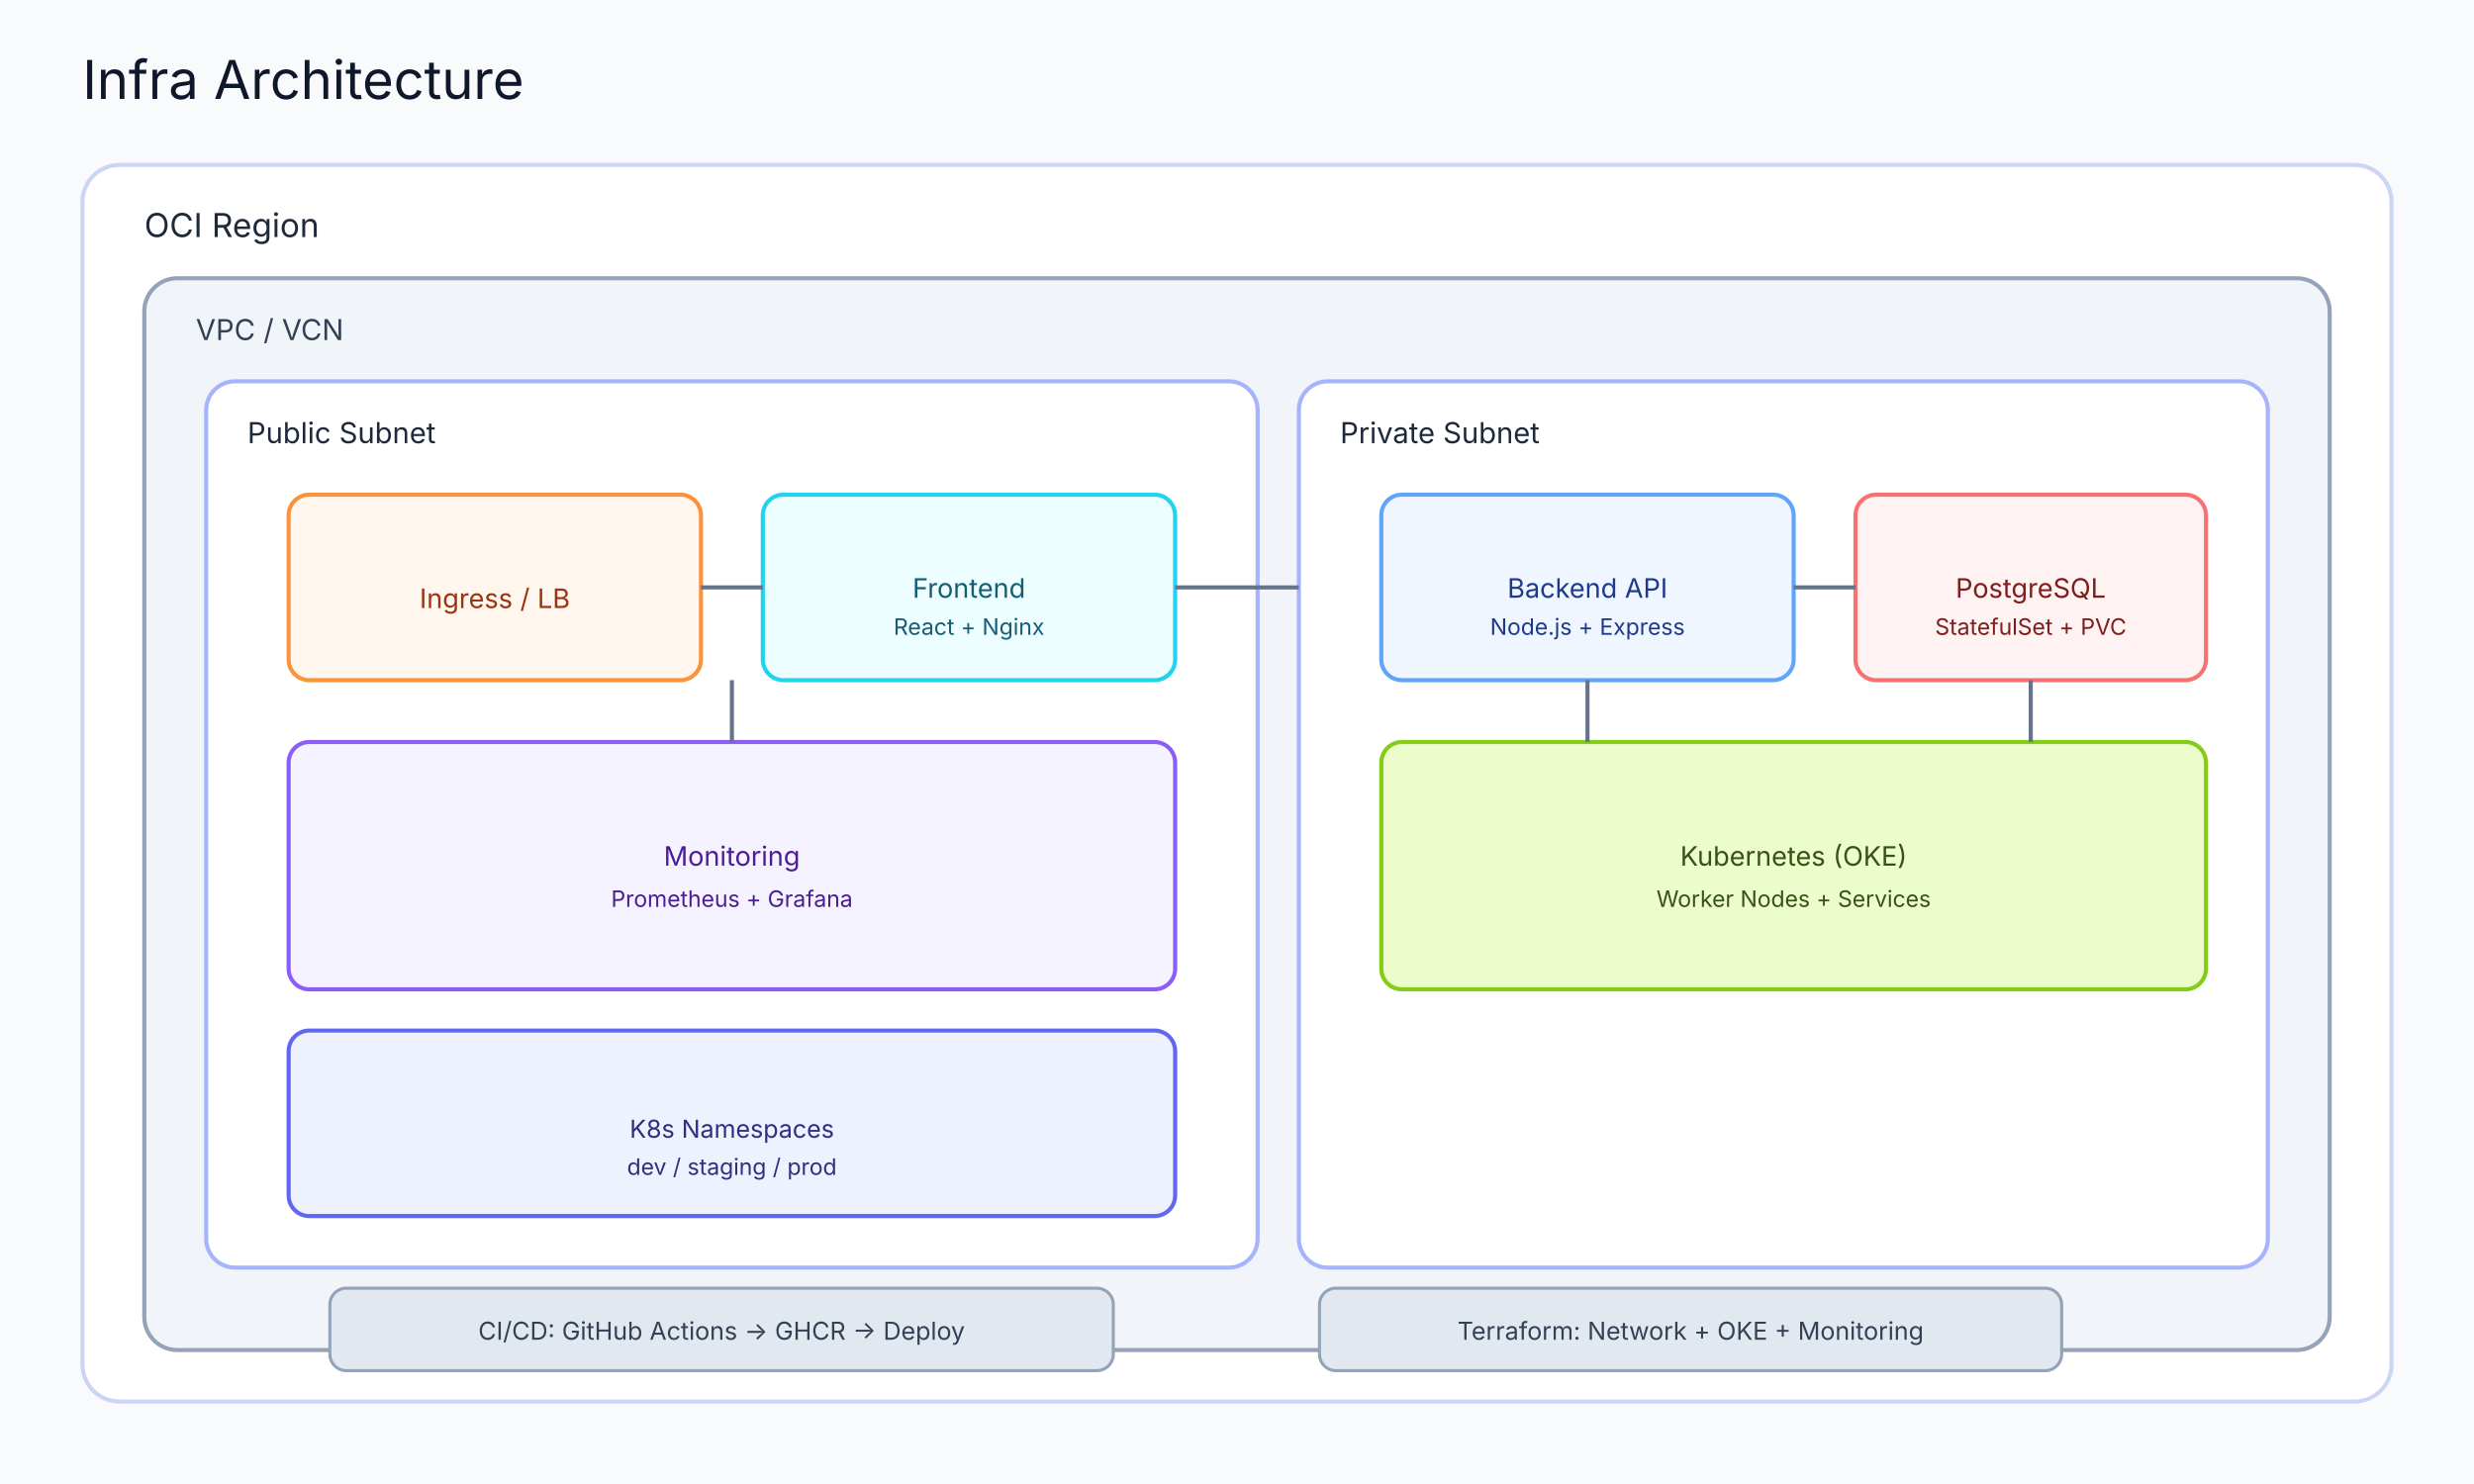
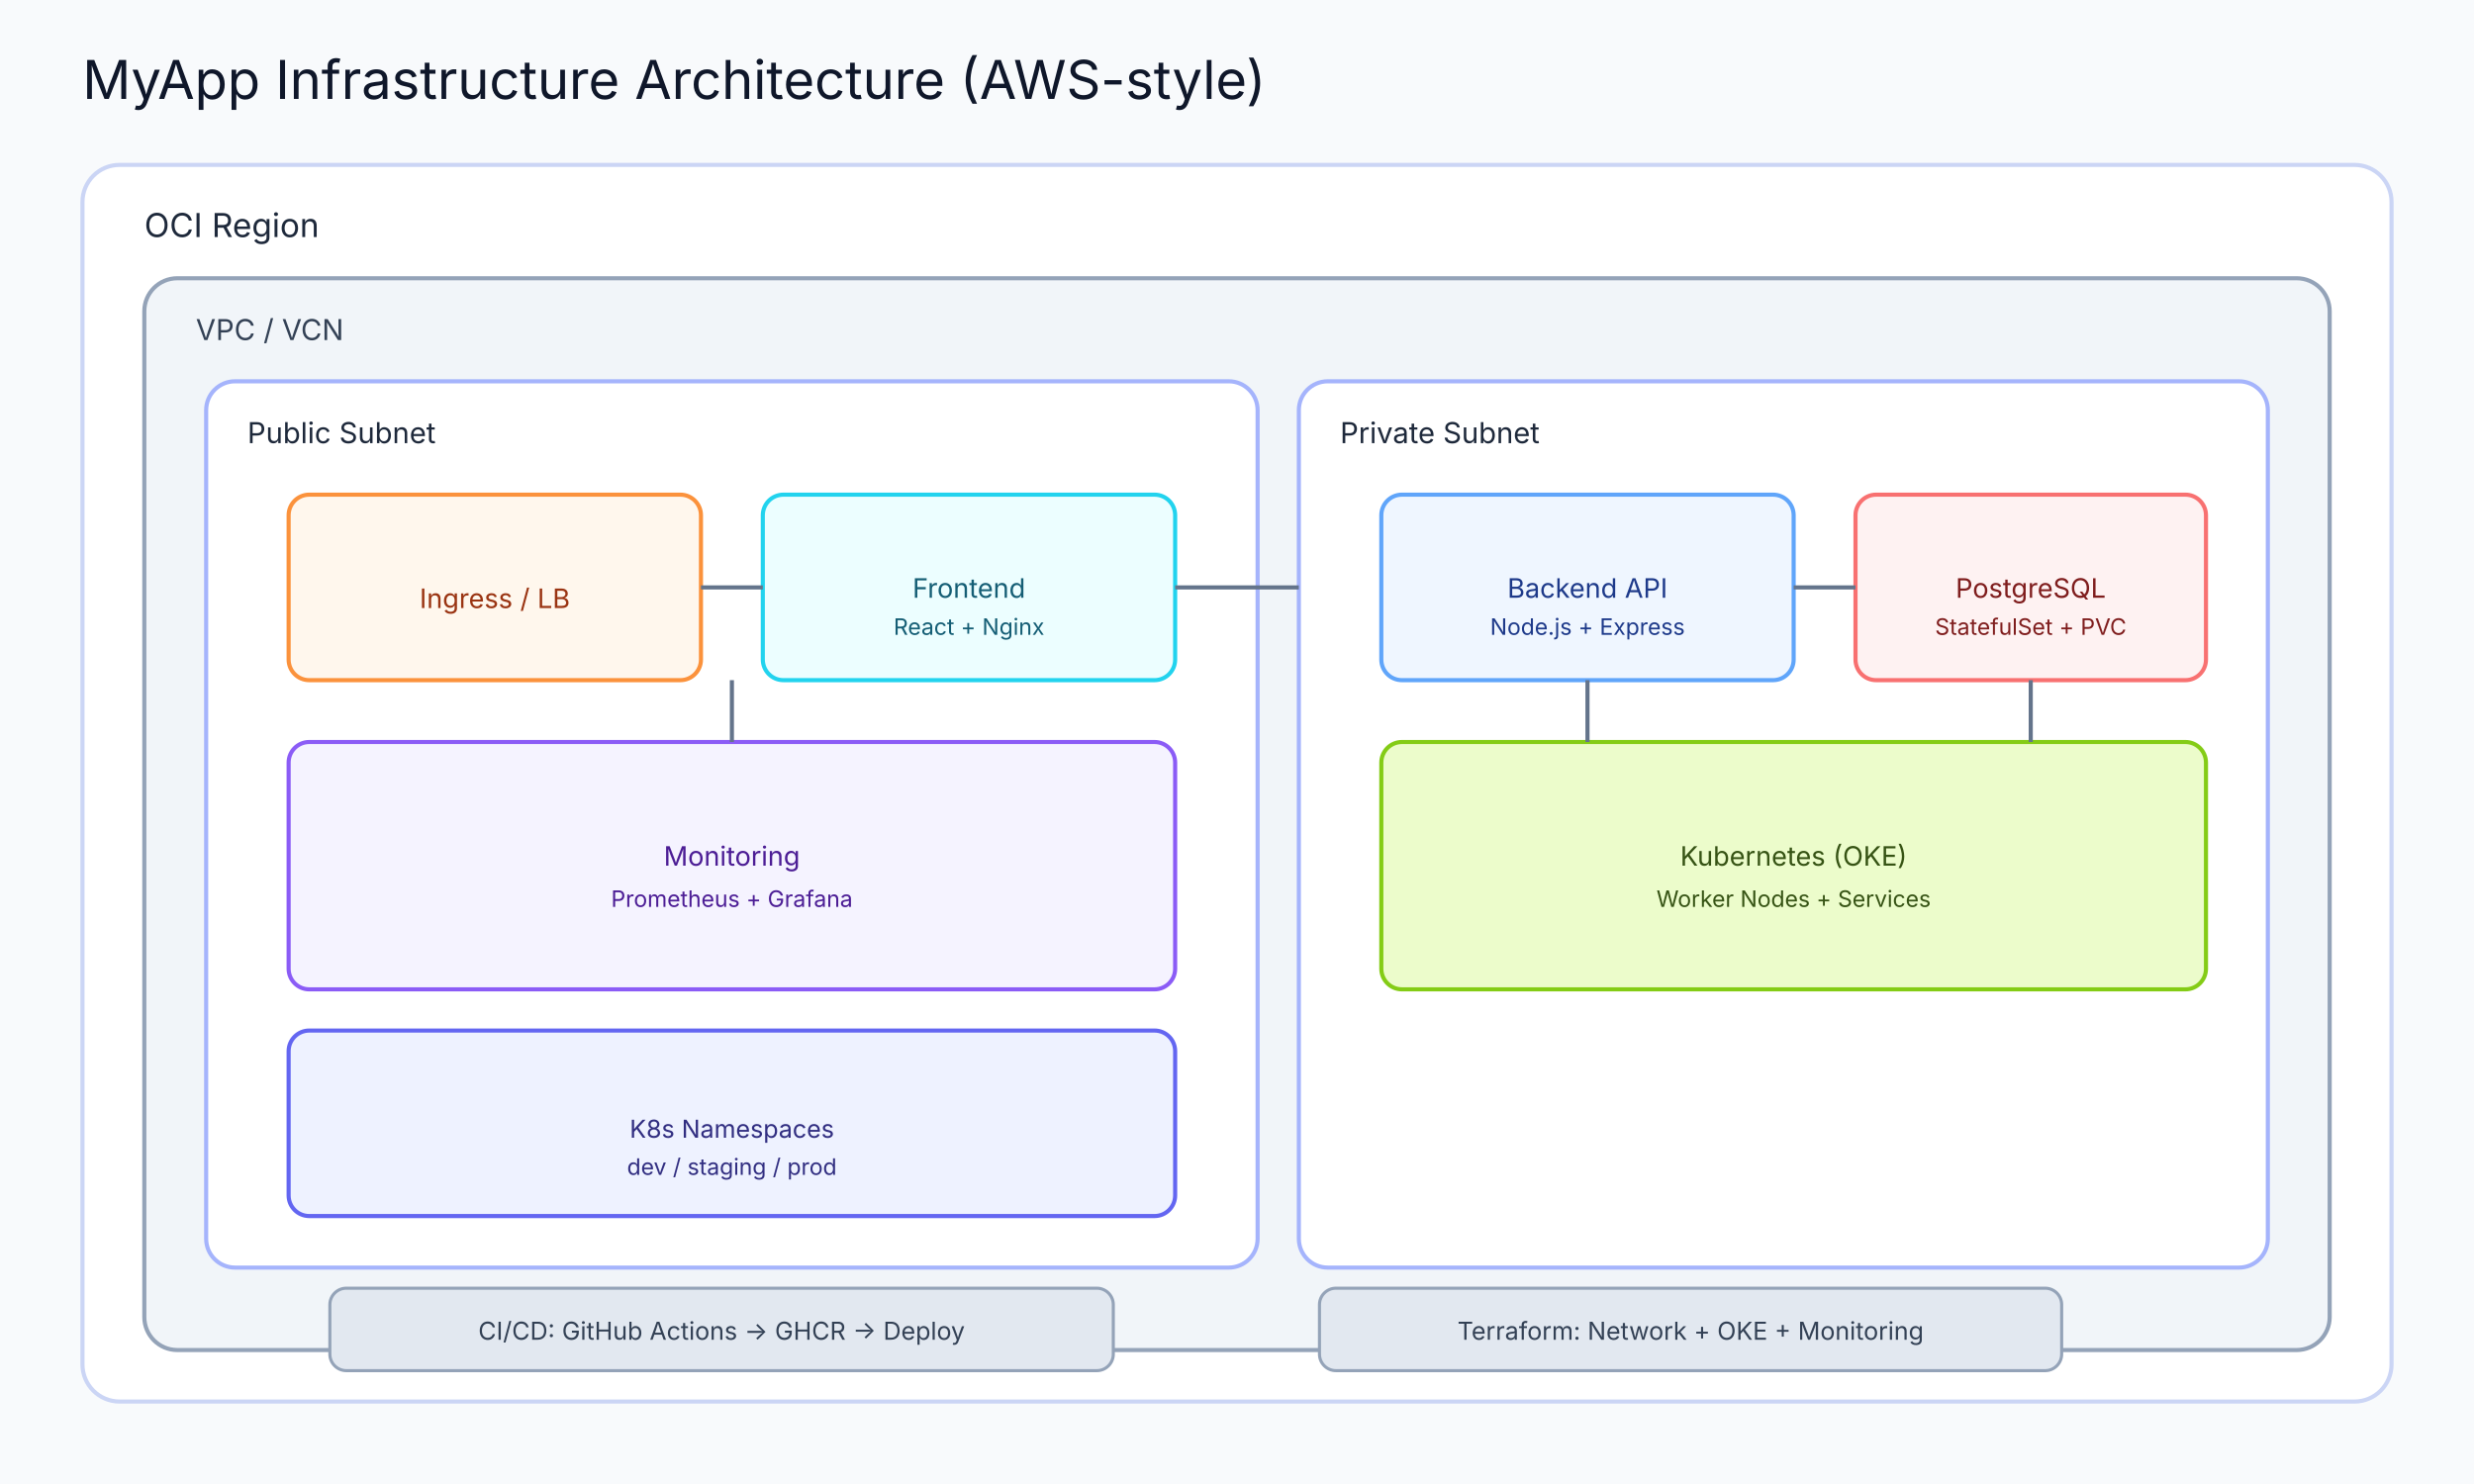
<svg xmlns="http://www.w3.org/2000/svg" width="1200" height="720" viewBox="0 0 1200 720">
  <rect width="1200" height="720" fill="#f8fafc" />
-   <text x="40" y="48" fill="#0f172a" font-size="26" font-family="Inter, Arial, sans-serif"> Infra Architecture </text>
+   <text x="40" y="48" fill="#0f172a" font-size="26" font-family="Inter, Arial, sans-serif">MyApp Infrastructure Architecture (AWS-style)</text>
  <rect x="40" y="80" width="1120" height="600" rx="18" fill="#ffffff" stroke="#cbd5f5" stroke-width="2" />
  <text x="70" y="115" fill="#1e293b" font-size="16" font-family="Inter, Arial, sans-serif">OCI Region</text>
  <rect x="70" y="135" width="1060" height="520" rx="16" fill="#f1f5f9" stroke="#94a3b8" stroke-width="2" />
  <text x="95" y="165" fill="#334155" font-size="14" font-family="Inter, Arial, sans-serif">VPC / VCN</text>
  <rect x="100" y="185" width="510" height="430" rx="14" fill="#ffffff" stroke="#a5b4fc" stroke-width="2" />
  <text x="120" y="215" fill="#1e293b" font-size="14" font-family="Inter, Arial, sans-serif">Public Subnet</text>
  <rect x="140" y="240" width="200" height="90" rx="10" fill="#fff7ed" stroke="#fb923c" stroke-width="2" />
  <text x="240" y="295" fill="#9a3412" font-size="13" text-anchor="middle" font-family="Inter, Arial, sans-serif">Ingress / LB</text>
  <rect x="370" y="240" width="200" height="90" rx="10" fill="#ecfeff" stroke="#22d3ee" stroke-width="2" />
  <text x="470" y="290" fill="#155e75" font-size="13" text-anchor="middle" font-family="Inter, Arial, sans-serif">Frontend</text>
  <text x="470" y="308" fill="#155e75" font-size="11" text-anchor="middle" font-family="Inter, Arial, sans-serif">React + Nginx</text>
  <rect x="140" y="360" width="430" height="120" rx="10" fill="#f5f3ff" stroke="#8b5cf6" stroke-width="2" />
  <text x="355" y="420" fill="#4c1d95" font-size="13" text-anchor="middle" font-family="Inter, Arial, sans-serif">Monitoring</text>
  <text x="355" y="440" fill="#4c1d95" font-size="11" text-anchor="middle" font-family="Inter, Arial, sans-serif">Prometheus + Grafana</text>
  <rect x="140" y="500" width="430" height="90" rx="10" fill="#eef2ff" stroke="#6366f1" stroke-width="2" />
  <text x="355" y="552" fill="#312e81" font-size="12" text-anchor="middle" font-family="Inter, Arial, sans-serif">K8s Namespaces</text>
  <text x="355" y="570" fill="#312e81" font-size="11" text-anchor="middle" font-family="Inter, Arial, sans-serif">dev / staging / prod</text>
  <rect x="630" y="185" width="470" height="430" rx="14" fill="#ffffff" stroke="#a5b4fc" stroke-width="2" />
  <text x="650" y="215" fill="#1e293b" font-size="14" font-family="Inter, Arial, sans-serif">Private Subnet</text>
  <rect x="670" y="240" width="200" height="90" rx="10" fill="#eff6ff" stroke="#60a5fa" stroke-width="2" />
  <text x="770" y="290" fill="#1e3a8a" font-size="13" text-anchor="middle" font-family="Inter, Arial, sans-serif">Backend API</text>
  <text x="770" y="308" fill="#1e3a8a" font-size="11" text-anchor="middle" font-family="Inter, Arial, sans-serif">Node.js + Express</text>
  <rect x="900" y="240" width="170" height="90" rx="10" fill="#fef2f2" stroke="#f87171" stroke-width="2" />
  <text x="985" y="290" fill="#7f1d1d" font-size="13" text-anchor="middle" font-family="Inter, Arial, sans-serif">PostgreSQL</text>
  <text x="985" y="308" fill="#7f1d1d" font-size="11" text-anchor="middle" font-family="Inter, Arial, sans-serif">StatefulSet + PVC</text>
  <rect x="670" y="360" width="400" height="120" rx="10" fill="#ecfccb" stroke="#84cc16" stroke-width="2" />
  <text x="870" y="420" fill="#365314" font-size="13" text-anchor="middle" font-family="Inter, Arial, sans-serif">Kubernetes (OKE)</text>
  <text x="870" y="440" fill="#365314" font-size="11" text-anchor="middle" font-family="Inter, Arial, sans-serif">Worker Nodes + Services</text>
  <rect x="160" y="625" width="380" height="40" rx="8" fill="#e2e8f0" stroke="#94a3b8" stroke-width="1.5" />
  <text x="350" y="650" fill="#334155" font-size="12" text-anchor="middle" font-family="Inter, Arial, sans-serif">CI/CD: GitHub Actions → GHCR → Deploy</text>
  <rect x="640" y="625" width="360" height="40" rx="8" fill="#e2e8f0" stroke="#94a3b8" stroke-width="1.5" />
  <text x="820" y="650" fill="#334155" font-size="12" text-anchor="middle" font-family="Inter, Arial, sans-serif">Terraform: Network + OKE + Monitoring</text>
  <line x1="340" y1="285" x2="370" y2="285" stroke="#64748b" stroke-width="2" />
  <line x1="570" y1="285" x2="630" y2="285" stroke="#64748b" stroke-width="2" />
  <line x1="870" y1="285" x2="900" y2="285" stroke="#64748b" stroke-width="2" />
  <line x1="770" y1="330" x2="770" y2="360" stroke="#64748b" stroke-width="2" />
  <line x1="985" y1="330" x2="985" y2="360" stroke="#64748b" stroke-width="2" />
  <line x1="355" y1="330" x2="355" y2="360" stroke="#64748b" stroke-width="2" />
</svg>
